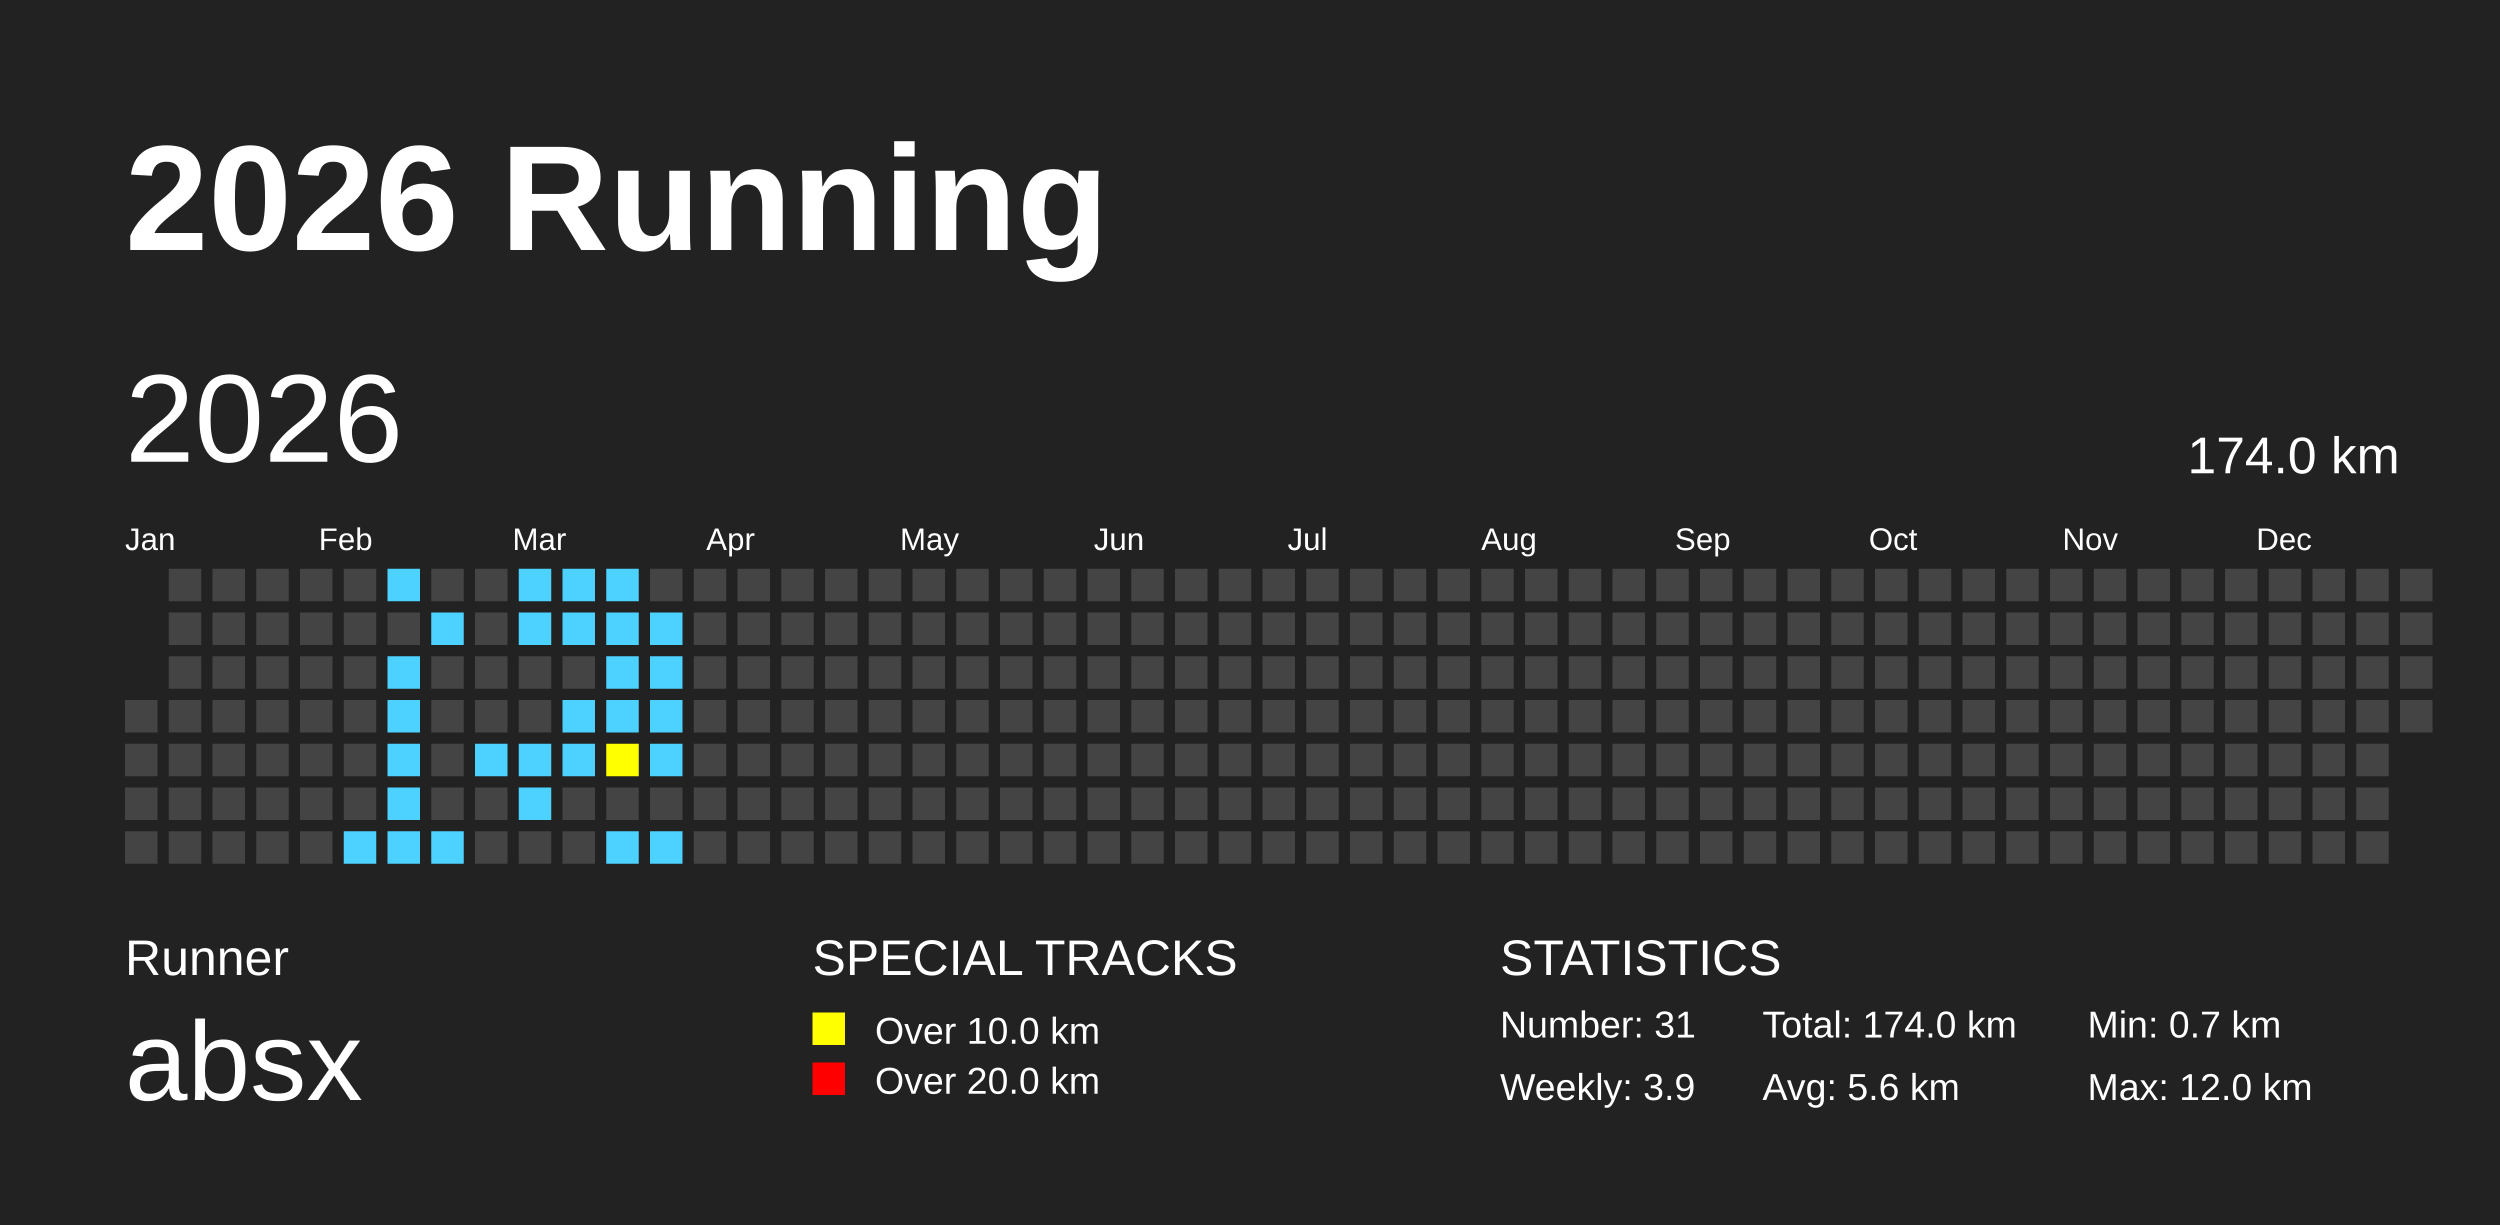
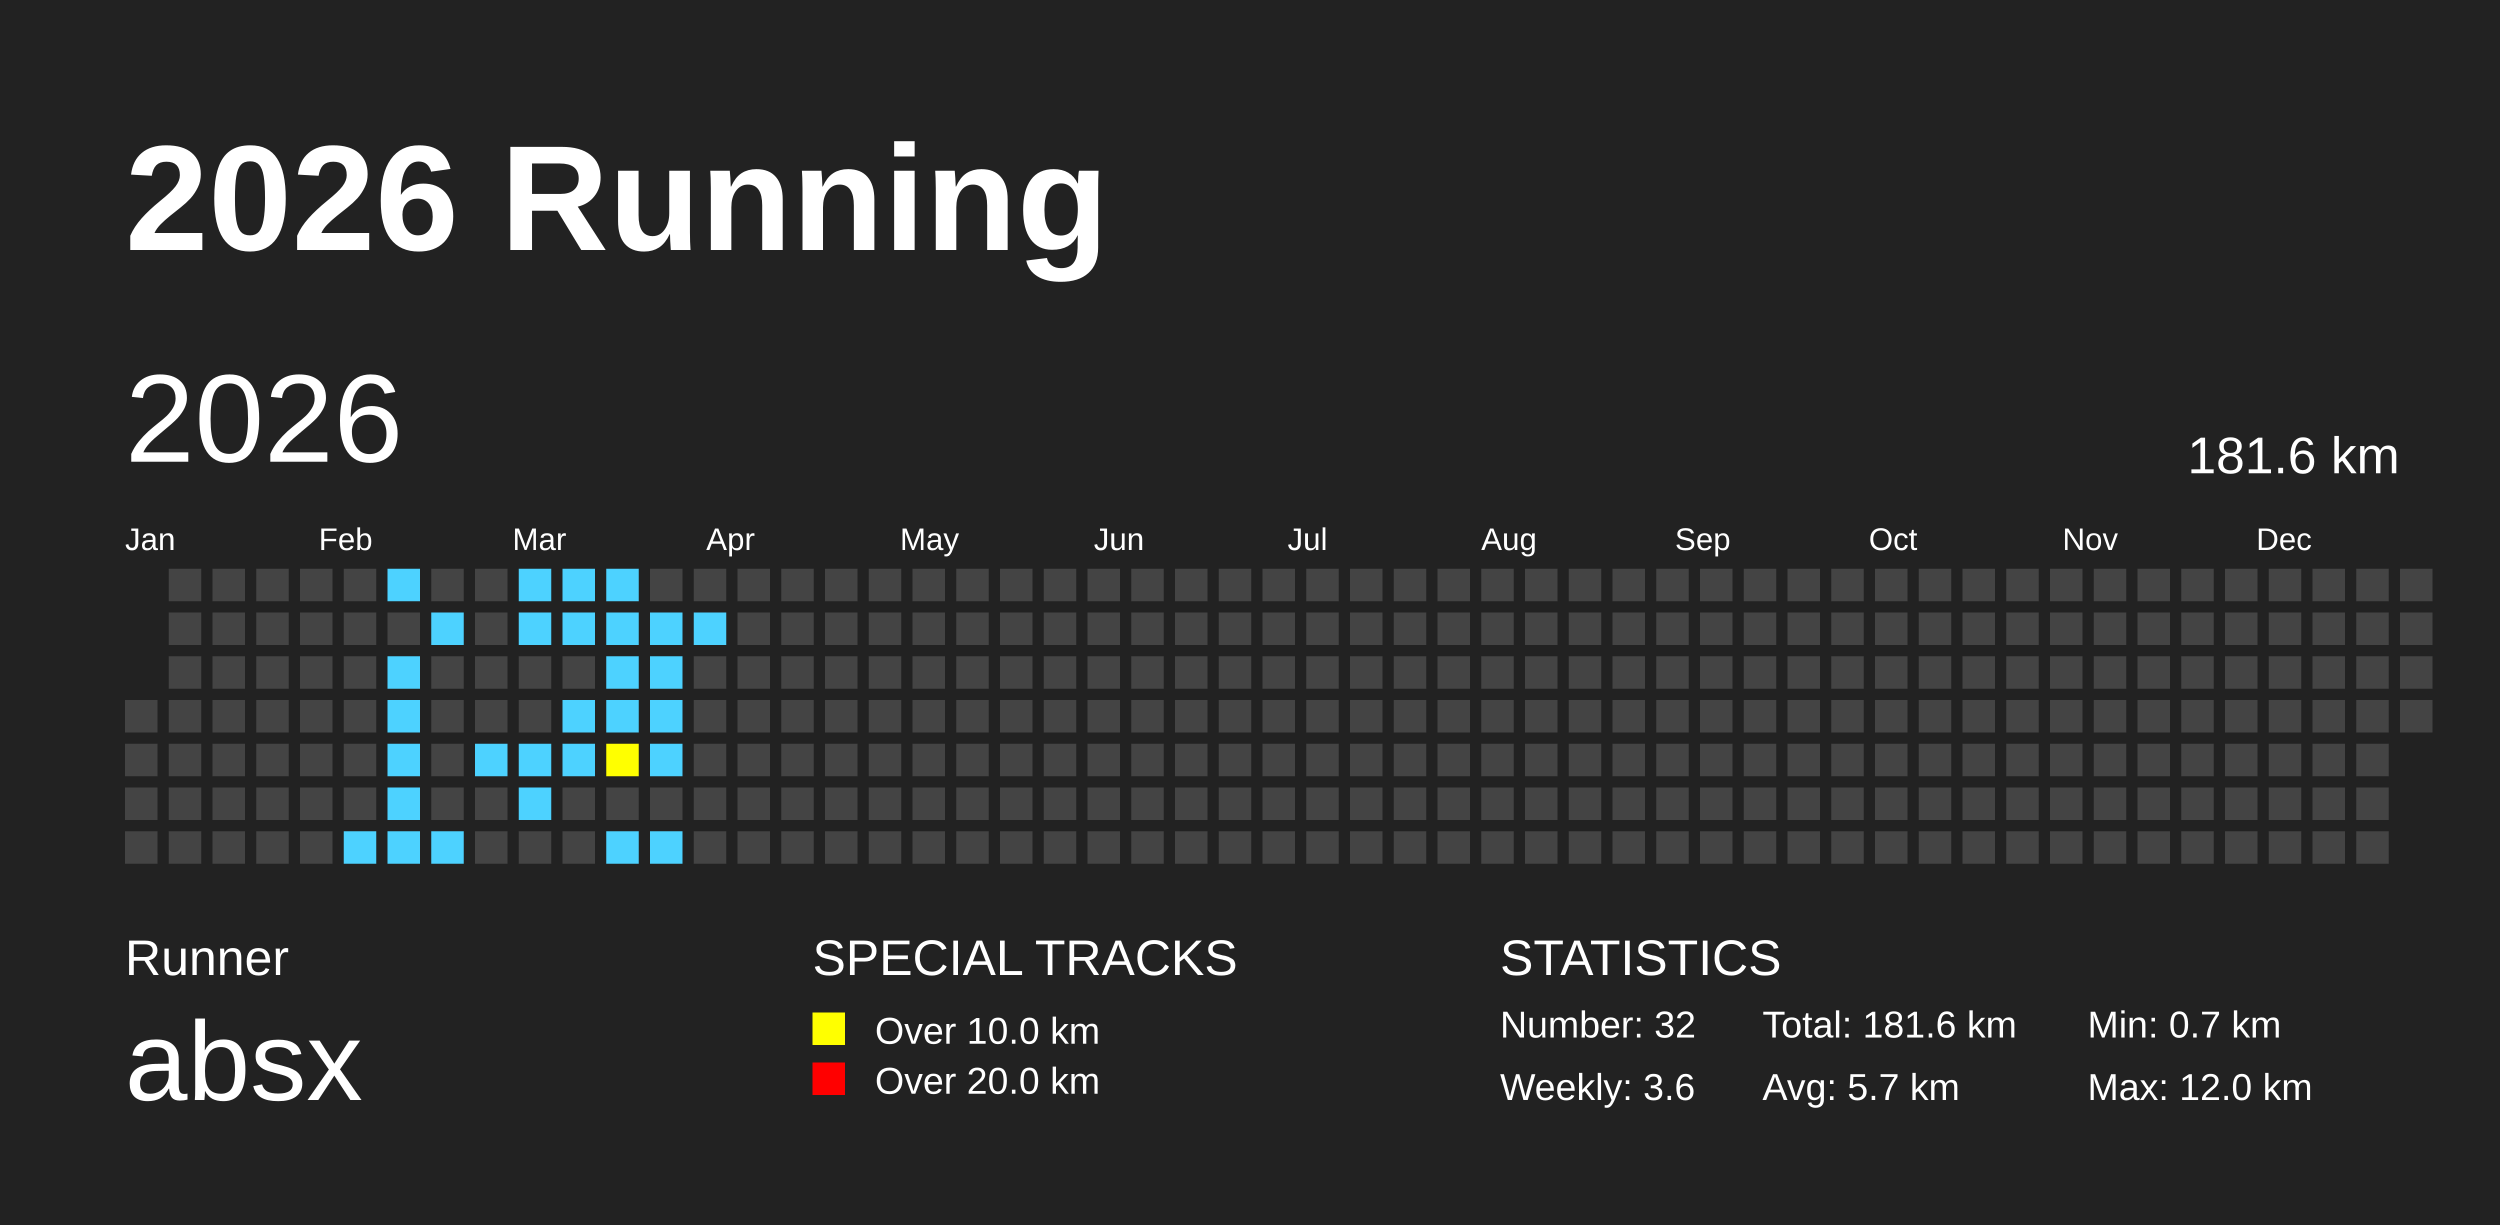
<svg xmlns="http://www.w3.org/2000/svg" baseProfile="full" height="98mm" version="1.1" viewBox="0,0,200,98" width="200mm">
  <defs />
  <rect fill="#222222" height="98" width="200" x="0" y="0" />
  <text fill="#FFFFFF" style="font-size:12px; font-family:Arial; font-weight:bold;" x="10" y="20">2026 Running</text>
  <text fill="#FFFFFF" style="font-size:4px; font-family:Arial" x="10" y="78">Runner</text>
  <text fill="#FFFFFF" style="font-size:9px; font-family:Arial" x="10" y="88">absx</text>
  <text fill="#FFFFFF" style="font-size:4px; font-family:Arial" x="65" y="78">SPECIAL TRACKS</text>
  <rect fill="yellow" height="2.6" width="2.6" x="65" y="81" />
  <text fill="#FFFFFF" style="font-size:3px; font-family:Arial" x="70" y="83.5">Over 10.0 km</text>
  <rect fill="red" height="2.6" width="2.6" x="65" y="85" />
  <text fill="#FFFFFF" style="font-size:3px; font-family:Arial" x="70" y="87.5">Over 20.0 km</text>
  <text fill="#FFFFFF" style="font-size:4px; font-family:Arial" x="120" y="78">STATISTICS</text>
-   <text fill="#FFFFFF" style="font-size:3px; font-family:Arial" x="120" y="83">Number: 31</text>
-   <text fill="#FFFFFF" style="font-size:3px; font-family:Arial" x="120" y="88">Weekly: 3.9</text>
-   <text fill="#FFFFFF" style="font-size:3px; font-family:Arial" x="141" y="83">Total: 174.0 km</text>
-   <text fill="#FFFFFF" style="font-size:3px; font-family:Arial" x="141" y="88">Avg: 5.6 km</text>
+   <text fill="#FFFFFF" style="font-size:3px; font-family:Arial" x="120" y="83">Number: 32</text>
+   <text fill="#FFFFFF" style="font-size:3px; font-family:Arial" x="120" y="88">Weekly: 3.6</text>
+   <text fill="#FFFFFF" style="font-size:3px; font-family:Arial" x="141" y="83">Total: 181.6 km</text>
+   <text fill="#FFFFFF" style="font-size:3px; font-family:Arial" x="141" y="88">Avg: 5.7 km</text>
  <text fill="#FFFFFF" style="font-size:3px; font-family:Arial" x="167" y="83">Min: 0.7 km</text>
  <text fill="#FFFFFF" style="font-size:3px; font-family:Arial" x="167" y="88">Max: 12.0 km</text>
  <text dominant-baseline="hanging" fill="#FFFFFF" style="font-size:10.0px; font-family:Arial;" x="10" y="30">2026</text>
-   <text dominant-baseline="hanging" fill="#FFFFFF" style="font-size:4.125px; font-family:Arial;" x="175" y="35">174.0 km</text>
+   <text dominant-baseline="hanging" fill="#FFFFFF" style="font-size:4.125px; font-family:Arial;" x="175" y="35">181.6 km</text>
  <text fill="#FFFFFF" style="font-size:2.5px; font-family:Arial" x="10.0" y="44">Jan</text>
  <text fill="#FFFFFF" style="font-size:2.5px; font-family:Arial" x="25.5" y="44">Feb</text>
  <text fill="#FFFFFF" style="font-size:2.5px; font-family:Arial" x="41.0" y="44">Mar</text>
  <text fill="#FFFFFF" style="font-size:2.5px; font-family:Arial" x="56.5" y="44">Apr</text>
  <text fill="#FFFFFF" style="font-size:2.5px; font-family:Arial" x="72.0" y="44">May</text>
  <text fill="#FFFFFF" style="font-size:2.5px; font-family:Arial" x="87.5" y="44">Jun</text>
  <text fill="#FFFFFF" style="font-size:2.5px; font-family:Arial" x="103.0" y="44">Jul</text>
  <text fill="#FFFFFF" style="font-size:2.5px; font-family:Arial" x="118.5" y="44">Aug</text>
  <text fill="#FFFFFF" style="font-size:2.5px; font-family:Arial" x="134.0" y="44">Sep</text>
  <text fill="#FFFFFF" style="font-size:2.5px; font-family:Arial" x="149.5" y="44">Oct</text>
  <text fill="#FFFFFF" style="font-size:2.5px; font-family:Arial" x="165.0" y="44">Nov</text>
  <text fill="#FFFFFF" style="font-size:2.5px; font-family:Arial" x="180.5" y="44">Dec</text>
  <rect fill="#444444" height="2.6" width="2.6" x="10.0" y="56.0" />
  <rect fill="#444444" height="2.6" width="2.6" x="10.0" y="59.5" />
  <rect fill="#444444" height="2.6" width="2.6" x="10.0" y="63.0" />
  <rect fill="#444444" height="2.6" width="2.6" x="10.0" y="66.5" />
  <rect fill="#444444" height="2.6" width="2.6" x="13.5" y="45.5" />
  <rect fill="#444444" height="2.6" width="2.6" x="13.5" y="49.0" />
  <rect fill="#444444" height="2.6" width="2.6" x="13.5" y="52.5" />
  <rect fill="#444444" height="2.6" width="2.6" x="13.5" y="56.0" />
  <rect fill="#444444" height="2.6" width="2.6" x="13.5" y="59.5" />
  <rect fill="#444444" height="2.6" width="2.6" x="13.5" y="63.0" />
  <rect fill="#444444" height="2.6" width="2.6" x="13.5" y="66.5" />
  <rect fill="#444444" height="2.6" width="2.6" x="17.0" y="45.5" />
  <rect fill="#444444" height="2.6" width="2.6" x="17.0" y="49.0" />
  <rect fill="#444444" height="2.6" width="2.6" x="17.0" y="52.5" />
  <rect fill="#444444" height="2.6" width="2.6" x="17.0" y="56.0" />
  <rect fill="#444444" height="2.6" width="2.6" x="17.0" y="59.5" />
  <rect fill="#444444" height="2.6" width="2.6" x="17.0" y="63.0" />
  <rect fill="#444444" height="2.6" width="2.6" x="17.0" y="66.5" />
  <rect fill="#444444" height="2.6" width="2.6" x="20.5" y="45.5" />
  <rect fill="#444444" height="2.6" width="2.6" x="20.5" y="49.0" />
  <rect fill="#444444" height="2.6" width="2.6" x="20.5" y="52.5" />
  <rect fill="#444444" height="2.6" width="2.6" x="20.5" y="56.0" />
  <rect fill="#444444" height="2.6" width="2.6" x="20.5" y="59.5" />
  <rect fill="#444444" height="2.6" width="2.6" x="20.5" y="63.0" />
  <rect fill="#444444" height="2.6" width="2.6" x="20.5" y="66.5" />
  <rect fill="#444444" height="2.6" width="2.6" x="24.0" y="45.5" />
  <rect fill="#444444" height="2.6" width="2.6" x="24.0" y="49.0" />
  <rect fill="#444444" height="2.6" width="2.6" x="24.0" y="52.5" />
  <rect fill="#444444" height="2.6" width="2.6" x="24.0" y="56.0" />
  <rect fill="#444444" height="2.6" width="2.6" x="24.0" y="59.5" />
  <rect fill="#444444" height="2.6" width="2.6" x="24.0" y="63.0" />
  <rect fill="#444444" height="2.6" width="2.6" x="24.0" y="66.5" />
  <rect fill="#444444" height="2.6" width="2.6" x="27.5" y="45.5" />
  <rect fill="#444444" height="2.6" width="2.6" x="27.5" y="49.0" />
  <rect fill="#444444" height="2.6" width="2.6" x="27.5" y="52.5" />
  <rect fill="#444444" height="2.6" width="2.6" x="27.5" y="56.0" />
  <rect fill="#444444" height="2.6" width="2.6" x="27.5" y="59.5" />
  <rect fill="#444444" height="2.6" width="2.6" x="27.5" y="63.0" />
  <rect fill="#4DD2FF" height="2.6" width="2.6" x="27.5" y="66.5" />
  <rect fill="#4DD2FF" height="2.6" width="2.6" x="31.0" y="45.5" />
  <rect fill="#444444" height="2.6" width="2.6" x="31.0" y="49.0" />
  <rect fill="#4DD2FF" height="2.6" width="2.6" x="31.0" y="52.5" />
  <rect fill="#4DD2FF" height="2.6" width="2.6" x="31.0" y="56.0" />
  <rect fill="#4DD2FF" height="2.6" width="2.6" x="31.0" y="59.5" />
  <rect fill="#4DD2FF" height="2.6" width="2.6" x="31.0" y="63.0" />
  <rect fill="#4DD2FF" height="2.6" width="2.6" x="31.0" y="66.5" />
  <rect fill="#444444" height="2.6" width="2.6" x="34.5" y="45.5" />
  <rect fill="#4DD2FF" height="2.6" width="2.6" x="34.5" y="49.0" />
  <rect fill="#444444" height="2.6" width="2.6" x="34.5" y="52.5" />
  <rect fill="#444444" height="2.6" width="2.6" x="34.5" y="56.0" />
  <rect fill="#444444" height="2.6" width="2.6" x="34.5" y="59.5" />
  <rect fill="#444444" height="2.6" width="2.6" x="34.5" y="63.0" />
  <rect fill="#4DD2FF" height="2.6" width="2.6" x="34.5" y="66.5" />
  <rect fill="#444444" height="2.6" width="2.6" x="38.0" y="45.5" />
  <rect fill="#444444" height="2.6" width="2.6" x="38.0" y="49.0" />
  <rect fill="#444444" height="2.6" width="2.6" x="38.0" y="52.5" />
  <rect fill="#444444" height="2.6" width="2.6" x="38.0" y="56.0" />
  <rect fill="#4DD2FF" height="2.6" width="2.6" x="38.0" y="59.5" />
  <rect fill="#444444" height="2.6" width="2.6" x="38.0" y="63.0" />
  <rect fill="#444444" height="2.6" width="2.6" x="38.0" y="66.5" />
  <rect fill="#4DD2FF" height="2.6" width="2.6" x="41.5" y="45.5" />
  <rect fill="#4DD2FF" height="2.6" width="2.6" x="41.5" y="49.0" />
  <rect fill="#444444" height="2.6" width="2.6" x="41.5" y="52.5" />
  <rect fill="#444444" height="2.6" width="2.6" x="41.5" y="56.0" />
  <rect fill="#4DD2FF" height="2.6" width="2.6" x="41.5" y="59.5" />
  <rect fill="#4DD2FF" height="2.6" width="2.6" x="41.5" y="63.0" />
  <rect fill="#444444" height="2.6" width="2.6" x="41.5" y="66.5" />
  <rect fill="#4DD2FF" height="2.6" width="2.6" x="45.0" y="45.5" />
  <rect fill="#4DD2FF" height="2.6" width="2.6" x="45.0" y="49.0" />
  <rect fill="#444444" height="2.6" width="2.6" x="45.0" y="52.5" />
  <rect fill="#4DD2FF" height="2.6" width="2.6" x="45.0" y="56.0" />
  <rect fill="#4DD2FF" height="2.6" width="2.6" x="45.0" y="59.5" />
  <rect fill="#444444" height="2.6" width="2.6" x="45.0" y="63.0" />
  <rect fill="#444444" height="2.6" width="2.6" x="45.0" y="66.5" />
  <rect fill="#4DD2FF" height="2.6" width="2.6" x="48.5" y="45.5" />
  <rect fill="#4DD2FF" height="2.6" width="2.6" x="48.5" y="49.0" />
  <rect fill="#4DD2FF" height="2.6" width="2.6" x="48.5" y="52.5" />
  <rect fill="#4DD2FF" height="2.6" width="2.6" x="48.5" y="56.0" />
  <rect fill="yellow" height="2.6" width="2.6" x="48.5" y="59.5" />
  <rect fill="#444444" height="2.6" width="2.6" x="48.5" y="63.0" />
  <rect fill="#4DD2FF" height="2.6" width="2.6" x="48.5" y="66.5" />
  <rect fill="#444444" height="2.6" width="2.6" x="52.0" y="45.5" />
  <rect fill="#4DD2FF" height="2.6" width="2.6" x="52.0" y="49.0" />
  <rect fill="#4DD2FF" height="2.6" width="2.6" x="52.0" y="52.5" />
  <rect fill="#4DD2FF" height="2.6" width="2.6" x="52.0" y="56.0" />
  <rect fill="#4DD2FF" height="2.6" width="2.6" x="52.0" y="59.5" />
  <rect fill="#444444" height="2.6" width="2.6" x="52.0" y="63.0" />
  <rect fill="#4DD2FF" height="2.6" width="2.6" x="52.0" y="66.5" />
  <rect fill="#444444" height="2.6" width="2.6" x="55.5" y="45.5" />
-   <rect fill="#444444" height="2.6" width="2.6" x="55.5" y="49.0" />
+   <rect fill="#4DD2FF" height="2.6" width="2.6" x="55.5" y="49.0" />
  <rect fill="#444444" height="2.6" width="2.6" x="55.5" y="52.5" />
  <rect fill="#444444" height="2.6" width="2.6" x="55.5" y="56.0" />
  <rect fill="#444444" height="2.6" width="2.6" x="55.5" y="59.5" />
  <rect fill="#444444" height="2.6" width="2.6" x="55.5" y="63.0" />
  <rect fill="#444444" height="2.6" width="2.6" x="55.5" y="66.5" />
  <rect fill="#444444" height="2.6" width="2.6" x="59.0" y="45.5" />
  <rect fill="#444444" height="2.6" width="2.6" x="59.0" y="49.0" />
  <rect fill="#444444" height="2.6" width="2.6" x="59.0" y="52.5" />
  <rect fill="#444444" height="2.6" width="2.6" x="59.0" y="56.0" />
  <rect fill="#444444" height="2.6" width="2.6" x="59.0" y="59.5" />
  <rect fill="#444444" height="2.6" width="2.6" x="59.0" y="63.0" />
  <rect fill="#444444" height="2.6" width="2.6" x="59.0" y="66.5" />
  <rect fill="#444444" height="2.6" width="2.6" x="62.5" y="45.5" />
  <rect fill="#444444" height="2.6" width="2.6" x="62.5" y="49.0" />
  <rect fill="#444444" height="2.6" width="2.6" x="62.5" y="52.5" />
  <rect fill="#444444" height="2.6" width="2.6" x="62.5" y="56.0" />
  <rect fill="#444444" height="2.6" width="2.6" x="62.5" y="59.5" />
  <rect fill="#444444" height="2.6" width="2.6" x="62.5" y="63.0" />
  <rect fill="#444444" height="2.6" width="2.6" x="62.5" y="66.5" />
  <rect fill="#444444" height="2.6" width="2.6" x="66.0" y="45.5" />
  <rect fill="#444444" height="2.6" width="2.6" x="66.0" y="49.0" />
  <rect fill="#444444" height="2.6" width="2.6" x="66.0" y="52.5" />
  <rect fill="#444444" height="2.6" width="2.6" x="66.0" y="56.0" />
  <rect fill="#444444" height="2.6" width="2.6" x="66.0" y="59.5" />
  <rect fill="#444444" height="2.6" width="2.6" x="66.0" y="63.0" />
  <rect fill="#444444" height="2.6" width="2.6" x="66.0" y="66.5" />
  <rect fill="#444444" height="2.6" width="2.6" x="69.5" y="45.5" />
  <rect fill="#444444" height="2.6" width="2.6" x="69.5" y="49.0" />
  <rect fill="#444444" height="2.6" width="2.6" x="69.5" y="52.5" />
  <rect fill="#444444" height="2.6" width="2.6" x="69.5" y="56.0" />
  <rect fill="#444444" height="2.6" width="2.6" x="69.5" y="59.5" />
  <rect fill="#444444" height="2.6" width="2.6" x="69.5" y="63.0" />
  <rect fill="#444444" height="2.6" width="2.6" x="69.5" y="66.5" />
  <rect fill="#444444" height="2.6" width="2.6" x="73.0" y="45.5" />
  <rect fill="#444444" height="2.6" width="2.6" x="73.0" y="49.0" />
  <rect fill="#444444" height="2.6" width="2.6" x="73.0" y="52.5" />
  <rect fill="#444444" height="2.6" width="2.6" x="73.0" y="56.0" />
  <rect fill="#444444" height="2.6" width="2.6" x="73.0" y="59.5" />
  <rect fill="#444444" height="2.6" width="2.6" x="73.0" y="63.0" />
  <rect fill="#444444" height="2.6" width="2.6" x="73.0" y="66.5" />
  <rect fill="#444444" height="2.6" width="2.6" x="76.5" y="45.5" />
  <rect fill="#444444" height="2.6" width="2.6" x="76.5" y="49.0" />
  <rect fill="#444444" height="2.6" width="2.6" x="76.5" y="52.5" />
  <rect fill="#444444" height="2.6" width="2.6" x="76.5" y="56.0" />
  <rect fill="#444444" height="2.6" width="2.6" x="76.5" y="59.5" />
  <rect fill="#444444" height="2.6" width="2.6" x="76.5" y="63.0" />
  <rect fill="#444444" height="2.6" width="2.6" x="76.5" y="66.5" />
  <rect fill="#444444" height="2.6" width="2.6" x="80.0" y="45.5" />
  <rect fill="#444444" height="2.6" width="2.6" x="80.0" y="49.0" />
  <rect fill="#444444" height="2.6" width="2.6" x="80.0" y="52.5" />
  <rect fill="#444444" height="2.6" width="2.6" x="80.0" y="56.0" />
  <rect fill="#444444" height="2.6" width="2.6" x="80.0" y="59.5" />
  <rect fill="#444444" height="2.6" width="2.6" x="80.0" y="63.0" />
  <rect fill="#444444" height="2.6" width="2.6" x="80.0" y="66.5" />
  <rect fill="#444444" height="2.6" width="2.6" x="83.5" y="45.5" />
  <rect fill="#444444" height="2.6" width="2.6" x="83.5" y="49.0" />
  <rect fill="#444444" height="2.6" width="2.6" x="83.5" y="52.5" />
  <rect fill="#444444" height="2.6" width="2.6" x="83.5" y="56.0" />
  <rect fill="#444444" height="2.6" width="2.6" x="83.5" y="59.5" />
  <rect fill="#444444" height="2.6" width="2.6" x="83.5" y="63.0" />
  <rect fill="#444444" height="2.6" width="2.6" x="83.5" y="66.5" />
  <rect fill="#444444" height="2.6" width="2.6" x="87.0" y="45.5" />
  <rect fill="#444444" height="2.6" width="2.6" x="87.0" y="49.0" />
  <rect fill="#444444" height="2.6" width="2.6" x="87.0" y="52.5" />
  <rect fill="#444444" height="2.6" width="2.6" x="87.0" y="56.0" />
  <rect fill="#444444" height="2.6" width="2.6" x="87.0" y="59.5" />
  <rect fill="#444444" height="2.6" width="2.6" x="87.0" y="63.0" />
  <rect fill="#444444" height="2.6" width="2.6" x="87.0" y="66.5" />
  <rect fill="#444444" height="2.6" width="2.6" x="90.5" y="45.5" />
  <rect fill="#444444" height="2.6" width="2.6" x="90.5" y="49.0" />
  <rect fill="#444444" height="2.6" width="2.6" x="90.5" y="52.5" />
  <rect fill="#444444" height="2.6" width="2.6" x="90.5" y="56.0" />
  <rect fill="#444444" height="2.6" width="2.6" x="90.5" y="59.5" />
  <rect fill="#444444" height="2.6" width="2.6" x="90.5" y="63.0" />
  <rect fill="#444444" height="2.6" width="2.6" x="90.5" y="66.5" />
  <rect fill="#444444" height="2.6" width="2.6" x="94.0" y="45.5" />
  <rect fill="#444444" height="2.6" width="2.6" x="94.0" y="49.0" />
  <rect fill="#444444" height="2.6" width="2.6" x="94.0" y="52.5" />
  <rect fill="#444444" height="2.6" width="2.6" x="94.0" y="56.0" />
  <rect fill="#444444" height="2.6" width="2.6" x="94.0" y="59.5" />
  <rect fill="#444444" height="2.6" width="2.6" x="94.0" y="63.0" />
  <rect fill="#444444" height="2.6" width="2.6" x="94.0" y="66.5" />
  <rect fill="#444444" height="2.6" width="2.6" x="97.5" y="45.5" />
  <rect fill="#444444" height="2.6" width="2.6" x="97.5" y="49.0" />
  <rect fill="#444444" height="2.6" width="2.6" x="97.5" y="52.5" />
  <rect fill="#444444" height="2.6" width="2.6" x="97.5" y="56.0" />
  <rect fill="#444444" height="2.6" width="2.6" x="97.5" y="59.5" />
  <rect fill="#444444" height="2.6" width="2.6" x="97.5" y="63.0" />
  <rect fill="#444444" height="2.6" width="2.6" x="97.5" y="66.5" />
  <rect fill="#444444" height="2.6" width="2.6" x="101.0" y="45.5" />
  <rect fill="#444444" height="2.6" width="2.6" x="101.0" y="49.0" />
  <rect fill="#444444" height="2.6" width="2.6" x="101.0" y="52.5" />
  <rect fill="#444444" height="2.6" width="2.6" x="101.0" y="56.0" />
  <rect fill="#444444" height="2.6" width="2.6" x="101.0" y="59.5" />
  <rect fill="#444444" height="2.6" width="2.6" x="101.0" y="63.0" />
  <rect fill="#444444" height="2.6" width="2.6" x="101.0" y="66.5" />
  <rect fill="#444444" height="2.6" width="2.6" x="104.5" y="45.5" />
  <rect fill="#444444" height="2.6" width="2.6" x="104.5" y="49.0" />
  <rect fill="#444444" height="2.6" width="2.6" x="104.5" y="52.5" />
  <rect fill="#444444" height="2.6" width="2.6" x="104.5" y="56.0" />
  <rect fill="#444444" height="2.6" width="2.6" x="104.5" y="59.5" />
  <rect fill="#444444" height="2.6" width="2.6" x="104.5" y="63.0" />
  <rect fill="#444444" height="2.6" width="2.6" x="104.5" y="66.5" />
  <rect fill="#444444" height="2.6" width="2.6" x="108.0" y="45.5" />
  <rect fill="#444444" height="2.6" width="2.6" x="108.0" y="49.0" />
  <rect fill="#444444" height="2.6" width="2.6" x="108.0" y="52.5" />
  <rect fill="#444444" height="2.6" width="2.6" x="108.0" y="56.0" />
  <rect fill="#444444" height="2.6" width="2.6" x="108.0" y="59.5" />
  <rect fill="#444444" height="2.6" width="2.6" x="108.0" y="63.0" />
  <rect fill="#444444" height="2.6" width="2.6" x="108.0" y="66.5" />
  <rect fill="#444444" height="2.6" width="2.6" x="111.5" y="45.5" />
  <rect fill="#444444" height="2.6" width="2.6" x="111.5" y="49.0" />
  <rect fill="#444444" height="2.6" width="2.6" x="111.5" y="52.5" />
  <rect fill="#444444" height="2.6" width="2.6" x="111.5" y="56.0" />
  <rect fill="#444444" height="2.6" width="2.6" x="111.5" y="59.5" />
  <rect fill="#444444" height="2.6" width="2.6" x="111.5" y="63.0" />
  <rect fill="#444444" height="2.6" width="2.6" x="111.5" y="66.5" />
  <rect fill="#444444" height="2.6" width="2.6" x="115.0" y="45.5" />
  <rect fill="#444444" height="2.6" width="2.6" x="115.0" y="49.0" />
  <rect fill="#444444" height="2.6" width="2.6" x="115.0" y="52.5" />
  <rect fill="#444444" height="2.6" width="2.6" x="115.0" y="56.0" />
  <rect fill="#444444" height="2.6" width="2.6" x="115.0" y="59.5" />
  <rect fill="#444444" height="2.6" width="2.6" x="115.0" y="63.0" />
  <rect fill="#444444" height="2.6" width="2.6" x="115.0" y="66.5" />
  <rect fill="#444444" height="2.6" width="2.6" x="118.5" y="45.5" />
  <rect fill="#444444" height="2.6" width="2.6" x="118.5" y="49.0" />
  <rect fill="#444444" height="2.6" width="2.6" x="118.5" y="52.5" />
  <rect fill="#444444" height="2.6" width="2.6" x="118.5" y="56.0" />
  <rect fill="#444444" height="2.6" width="2.6" x="118.5" y="59.5" />
  <rect fill="#444444" height="2.6" width="2.6" x="118.5" y="63.0" />
  <rect fill="#444444" height="2.6" width="2.6" x="118.5" y="66.5" />
  <rect fill="#444444" height="2.6" width="2.6" x="122.0" y="45.5" />
  <rect fill="#444444" height="2.6" width="2.6" x="122.0" y="49.0" />
  <rect fill="#444444" height="2.6" width="2.6" x="122.0" y="52.5" />
  <rect fill="#444444" height="2.6" width="2.6" x="122.0" y="56.0" />
  <rect fill="#444444" height="2.6" width="2.6" x="122.0" y="59.5" />
  <rect fill="#444444" height="2.6" width="2.6" x="122.0" y="63.0" />
  <rect fill="#444444" height="2.6" width="2.6" x="122.0" y="66.5" />
  <rect fill="#444444" height="2.6" width="2.6" x="125.5" y="45.5" />
  <rect fill="#444444" height="2.6" width="2.6" x="125.5" y="49.0" />
  <rect fill="#444444" height="2.6" width="2.6" x="125.5" y="52.5" />
  <rect fill="#444444" height="2.6" width="2.6" x="125.5" y="56.0" />
  <rect fill="#444444" height="2.6" width="2.6" x="125.5" y="59.5" />
  <rect fill="#444444" height="2.6" width="2.6" x="125.5" y="63.0" />
  <rect fill="#444444" height="2.6" width="2.6" x="125.5" y="66.5" />
  <rect fill="#444444" height="2.6" width="2.6" x="129.0" y="45.5" />
  <rect fill="#444444" height="2.6" width="2.6" x="129.0" y="49.0" />
  <rect fill="#444444" height="2.6" width="2.6" x="129.0" y="52.5" />
  <rect fill="#444444" height="2.6" width="2.6" x="129.0" y="56.0" />
  <rect fill="#444444" height="2.6" width="2.6" x="129.0" y="59.5" />
  <rect fill="#444444" height="2.6" width="2.6" x="129.0" y="63.0" />
  <rect fill="#444444" height="2.6" width="2.6" x="129.0" y="66.5" />
  <rect fill="#444444" height="2.6" width="2.6" x="132.5" y="45.5" />
  <rect fill="#444444" height="2.6" width="2.6" x="132.5" y="49.0" />
  <rect fill="#444444" height="2.6" width="2.6" x="132.5" y="52.5" />
  <rect fill="#444444" height="2.6" width="2.6" x="132.5" y="56.0" />
  <rect fill="#444444" height="2.6" width="2.6" x="132.5" y="59.5" />
  <rect fill="#444444" height="2.6" width="2.6" x="132.5" y="63.0" />
  <rect fill="#444444" height="2.6" width="2.6" x="132.5" y="66.5" />
  <rect fill="#444444" height="2.6" width="2.6" x="136.0" y="45.5" />
  <rect fill="#444444" height="2.6" width="2.6" x="136.0" y="49.0" />
  <rect fill="#444444" height="2.6" width="2.6" x="136.0" y="52.5" />
  <rect fill="#444444" height="2.6" width="2.6" x="136.0" y="56.0" />
  <rect fill="#444444" height="2.6" width="2.6" x="136.0" y="59.5" />
  <rect fill="#444444" height="2.6" width="2.6" x="136.0" y="63.0" />
  <rect fill="#444444" height="2.6" width="2.6" x="136.0" y="66.5" />
  <rect fill="#444444" height="2.6" width="2.6" x="139.5" y="45.5" />
  <rect fill="#444444" height="2.6" width="2.6" x="139.5" y="49.0" />
  <rect fill="#444444" height="2.6" width="2.6" x="139.5" y="52.5" />
  <rect fill="#444444" height="2.6" width="2.6" x="139.5" y="56.0" />
  <rect fill="#444444" height="2.6" width="2.6" x="139.5" y="59.5" />
  <rect fill="#444444" height="2.6" width="2.6" x="139.5" y="63.0" />
  <rect fill="#444444" height="2.6" width="2.6" x="139.5" y="66.5" />
  <rect fill="#444444" height="2.6" width="2.6" x="143.0" y="45.5" />
  <rect fill="#444444" height="2.6" width="2.6" x="143.0" y="49.0" />
  <rect fill="#444444" height="2.6" width="2.6" x="143.0" y="52.5" />
  <rect fill="#444444" height="2.6" width="2.6" x="143.0" y="56.0" />
  <rect fill="#444444" height="2.6" width="2.6" x="143.0" y="59.5" />
  <rect fill="#444444" height="2.6" width="2.6" x="143.0" y="63.0" />
  <rect fill="#444444" height="2.6" width="2.6" x="143.0" y="66.5" />
  <rect fill="#444444" height="2.6" width="2.6" x="146.5" y="45.5" />
  <rect fill="#444444" height="2.6" width="2.6" x="146.5" y="49.0" />
  <rect fill="#444444" height="2.6" width="2.6" x="146.5" y="52.5" />
  <rect fill="#444444" height="2.6" width="2.6" x="146.5" y="56.0" />
  <rect fill="#444444" height="2.6" width="2.6" x="146.5" y="59.5" />
  <rect fill="#444444" height="2.6" width="2.6" x="146.5" y="63.0" />
  <rect fill="#444444" height="2.6" width="2.6" x="146.5" y="66.5" />
  <rect fill="#444444" height="2.6" width="2.6" x="150.0" y="45.5" />
  <rect fill="#444444" height="2.6" width="2.6" x="150.0" y="49.0" />
  <rect fill="#444444" height="2.6" width="2.6" x="150.0" y="52.5" />
  <rect fill="#444444" height="2.6" width="2.6" x="150.0" y="56.0" />
  <rect fill="#444444" height="2.6" width="2.6" x="150.0" y="59.5" />
  <rect fill="#444444" height="2.6" width="2.6" x="150.0" y="63.0" />
  <rect fill="#444444" height="2.6" width="2.6" x="150.0" y="66.5" />
  <rect fill="#444444" height="2.6" width="2.6" x="153.5" y="45.5" />
  <rect fill="#444444" height="2.6" width="2.6" x="153.5" y="49.0" />
  <rect fill="#444444" height="2.6" width="2.6" x="153.5" y="52.5" />
  <rect fill="#444444" height="2.6" width="2.6" x="153.5" y="56.0" />
  <rect fill="#444444" height="2.6" width="2.6" x="153.5" y="59.5" />
  <rect fill="#444444" height="2.6" width="2.6" x="153.5" y="63.0" />
  <rect fill="#444444" height="2.6" width="2.6" x="153.5" y="66.5" />
  <rect fill="#444444" height="2.6" width="2.6" x="157.0" y="45.5" />
  <rect fill="#444444" height="2.6" width="2.6" x="157.0" y="49.0" />
  <rect fill="#444444" height="2.6" width="2.6" x="157.0" y="52.5" />
  <rect fill="#444444" height="2.6" width="2.6" x="157.0" y="56.0" />
  <rect fill="#444444" height="2.6" width="2.6" x="157.0" y="59.5" />
  <rect fill="#444444" height="2.6" width="2.6" x="157.0" y="63.0" />
  <rect fill="#444444" height="2.6" width="2.6" x="157.0" y="66.5" />
  <rect fill="#444444" height="2.6" width="2.6" x="160.5" y="45.5" />
  <rect fill="#444444" height="2.6" width="2.6" x="160.5" y="49.0" />
  <rect fill="#444444" height="2.6" width="2.6" x="160.5" y="52.5" />
  <rect fill="#444444" height="2.6" width="2.6" x="160.5" y="56.0" />
  <rect fill="#444444" height="2.6" width="2.6" x="160.5" y="59.5" />
  <rect fill="#444444" height="2.6" width="2.6" x="160.5" y="63.0" />
  <rect fill="#444444" height="2.6" width="2.6" x="160.5" y="66.5" />
  <rect fill="#444444" height="2.6" width="2.6" x="164.0" y="45.5" />
  <rect fill="#444444" height="2.6" width="2.6" x="164.0" y="49.0" />
  <rect fill="#444444" height="2.6" width="2.6" x="164.0" y="52.5" />
  <rect fill="#444444" height="2.6" width="2.6" x="164.0" y="56.0" />
  <rect fill="#444444" height="2.6" width="2.6" x="164.0" y="59.5" />
  <rect fill="#444444" height="2.6" width="2.6" x="164.0" y="63.0" />
  <rect fill="#444444" height="2.6" width="2.6" x="164.0" y="66.5" />
  <rect fill="#444444" height="2.6" width="2.6" x="167.5" y="45.5" />
  <rect fill="#444444" height="2.6" width="2.6" x="167.5" y="49.0" />
  <rect fill="#444444" height="2.6" width="2.6" x="167.5" y="52.5" />
  <rect fill="#444444" height="2.6" width="2.6" x="167.5" y="56.0" />
  <rect fill="#444444" height="2.6" width="2.6" x="167.5" y="59.5" />
  <rect fill="#444444" height="2.6" width="2.6" x="167.5" y="63.0" />
  <rect fill="#444444" height="2.6" width="2.6" x="167.5" y="66.5" />
  <rect fill="#444444" height="2.6" width="2.6" x="171.0" y="45.5" />
  <rect fill="#444444" height="2.6" width="2.6" x="171.0" y="49.0" />
  <rect fill="#444444" height="2.6" width="2.6" x="171.0" y="52.5" />
  <rect fill="#444444" height="2.6" width="2.6" x="171.0" y="56.0" />
  <rect fill="#444444" height="2.6" width="2.6" x="171.0" y="59.5" />
  <rect fill="#444444" height="2.6" width="2.6" x="171.0" y="63.0" />
  <rect fill="#444444" height="2.6" width="2.6" x="171.0" y="66.5" />
  <rect fill="#444444" height="2.6" width="2.6" x="174.5" y="45.5" />
  <rect fill="#444444" height="2.6" width="2.6" x="174.5" y="49.0" />
  <rect fill="#444444" height="2.6" width="2.6" x="174.5" y="52.5" />
  <rect fill="#444444" height="2.6" width="2.6" x="174.5" y="56.0" />
  <rect fill="#444444" height="2.6" width="2.6" x="174.5" y="59.5" />
  <rect fill="#444444" height="2.6" width="2.6" x="174.5" y="63.0" />
  <rect fill="#444444" height="2.6" width="2.6" x="174.5" y="66.5" />
  <rect fill="#444444" height="2.6" width="2.6" x="178.0" y="45.5" />
  <rect fill="#444444" height="2.6" width="2.6" x="178.0" y="49.0" />
  <rect fill="#444444" height="2.6" width="2.6" x="178.0" y="52.5" />
  <rect fill="#444444" height="2.6" width="2.6" x="178.0" y="56.0" />
  <rect fill="#444444" height="2.6" width="2.6" x="178.0" y="59.5" />
  <rect fill="#444444" height="2.6" width="2.6" x="178.0" y="63.0" />
  <rect fill="#444444" height="2.6" width="2.6" x="178.0" y="66.5" />
  <rect fill="#444444" height="2.6" width="2.6" x="181.5" y="45.5" />
  <rect fill="#444444" height="2.6" width="2.6" x="181.5" y="49.0" />
  <rect fill="#444444" height="2.6" width="2.6" x="181.5" y="52.5" />
  <rect fill="#444444" height="2.6" width="2.6" x="181.5" y="56.0" />
  <rect fill="#444444" height="2.6" width="2.6" x="181.5" y="59.5" />
  <rect fill="#444444" height="2.6" width="2.6" x="181.5" y="63.0" />
  <rect fill="#444444" height="2.6" width="2.6" x="181.5" y="66.5" />
  <rect fill="#444444" height="2.6" width="2.6" x="185.0" y="45.5" />
  <rect fill="#444444" height="2.6" width="2.6" x="185.0" y="49.0" />
  <rect fill="#444444" height="2.6" width="2.6" x="185.0" y="52.5" />
  <rect fill="#444444" height="2.6" width="2.6" x="185.0" y="56.0" />
  <rect fill="#444444" height="2.6" width="2.6" x="185.0" y="59.5" />
  <rect fill="#444444" height="2.6" width="2.6" x="185.0" y="63.0" />
  <rect fill="#444444" height="2.6" width="2.6" x="185.0" y="66.5" />
  <rect fill="#444444" height="2.6" width="2.6" x="188.5" y="45.5" />
  <rect fill="#444444" height="2.6" width="2.6" x="188.5" y="49.0" />
  <rect fill="#444444" height="2.6" width="2.6" x="188.5" y="52.5" />
  <rect fill="#444444" height="2.6" width="2.6" x="188.5" y="56.0" />
  <rect fill="#444444" height="2.6" width="2.6" x="188.5" y="59.5" />
  <rect fill="#444444" height="2.6" width="2.6" x="188.5" y="63.0" />
  <rect fill="#444444" height="2.6" width="2.6" x="188.5" y="66.5" />
  <rect fill="#444444" height="2.6" width="2.6" x="192.0" y="45.5" />
  <rect fill="#444444" height="2.6" width="2.6" x="192.0" y="49.0" />
  <rect fill="#444444" height="2.6" width="2.6" x="192.0" y="52.5" />
  <rect fill="#444444" height="2.6" width="2.6" x="192.0" y="56.0" />
</svg>
